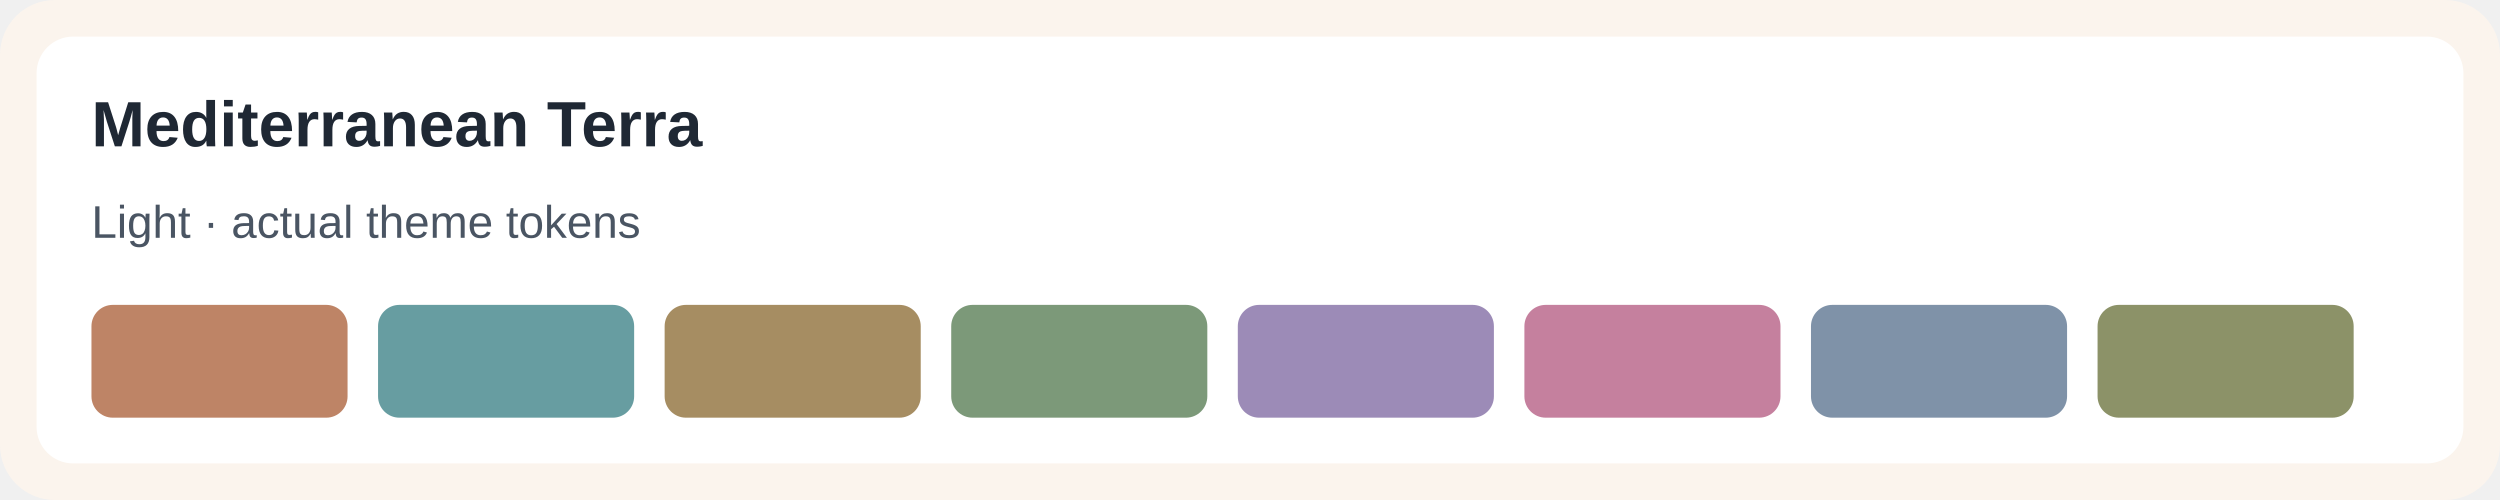
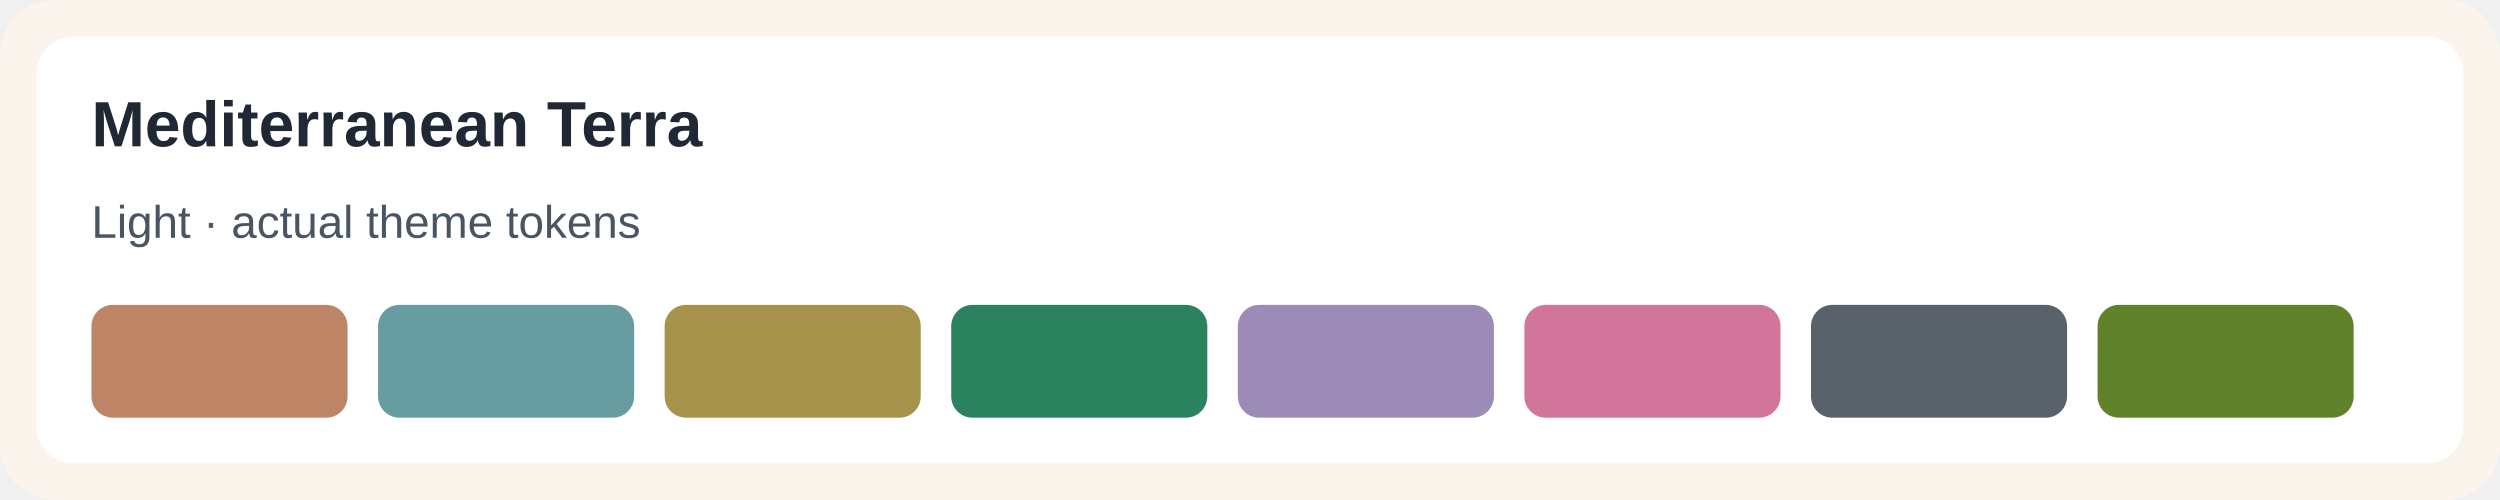
<svg xmlns="http://www.w3.org/2000/svg" width="820" height="164" viewBox="0 0 820 164">
  <rect width="820" height="164" rx="18" fill="#FBF4ED" />
  <rect x="12" y="12" width="796" height="140" rx="12" fill="#FFFFFF" />
  <text x="30" y="48" fill="#1F2834" font-family="Segoe UI,Arial,sans-serif" font-size="21" font-weight="650">Mediterranean Terra</text>
  <text x="30" y="78" fill="#4A5563" font-family="Segoe UI,Arial,sans-serif" font-size="15">Light · actual theme tokens</text>
  <rect x="30" y="100" width="84" height="37" rx="7" fill="#BE8466" />
  <rect x="124" y="100" width="84" height="37" rx="7" fill="#679DA1" />
-   <rect x="218" y="100" width="84" height="37" rx="7" fill="#A68D62" />
-   <rect x="312" y="100" width="84" height="37" rx="7" fill="#7C9979" />
+   <rect x="218" y="100" width="84" height="37" rx="7" fill="#A6924A" />
+   <rect x="312" y="100" width="84" height="37" rx="7" fill="#2B825F" />
  <rect x="406" y="100" width="84" height="37" rx="7" fill="#9C8BB7" />
-   <rect x="500" y="100" width="84" height="37" rx="7" fill="#C5809E" />
-   <rect x="594" y="100" width="84" height="37" rx="7" fill="#7F92A8" />
-   <rect x="688" y="100" width="84" height="37" rx="7" fill="#8C9268" />
+   <rect x="500" y="100" width="84" height="37" rx="7" fill="#D1759A" />
+   <rect x="594" y="100" width="84" height="37" rx="7" fill="#59616A" />
+   <rect x="688" y="100" width="84" height="37" rx="7" fill="#5F822B" />
</svg>
